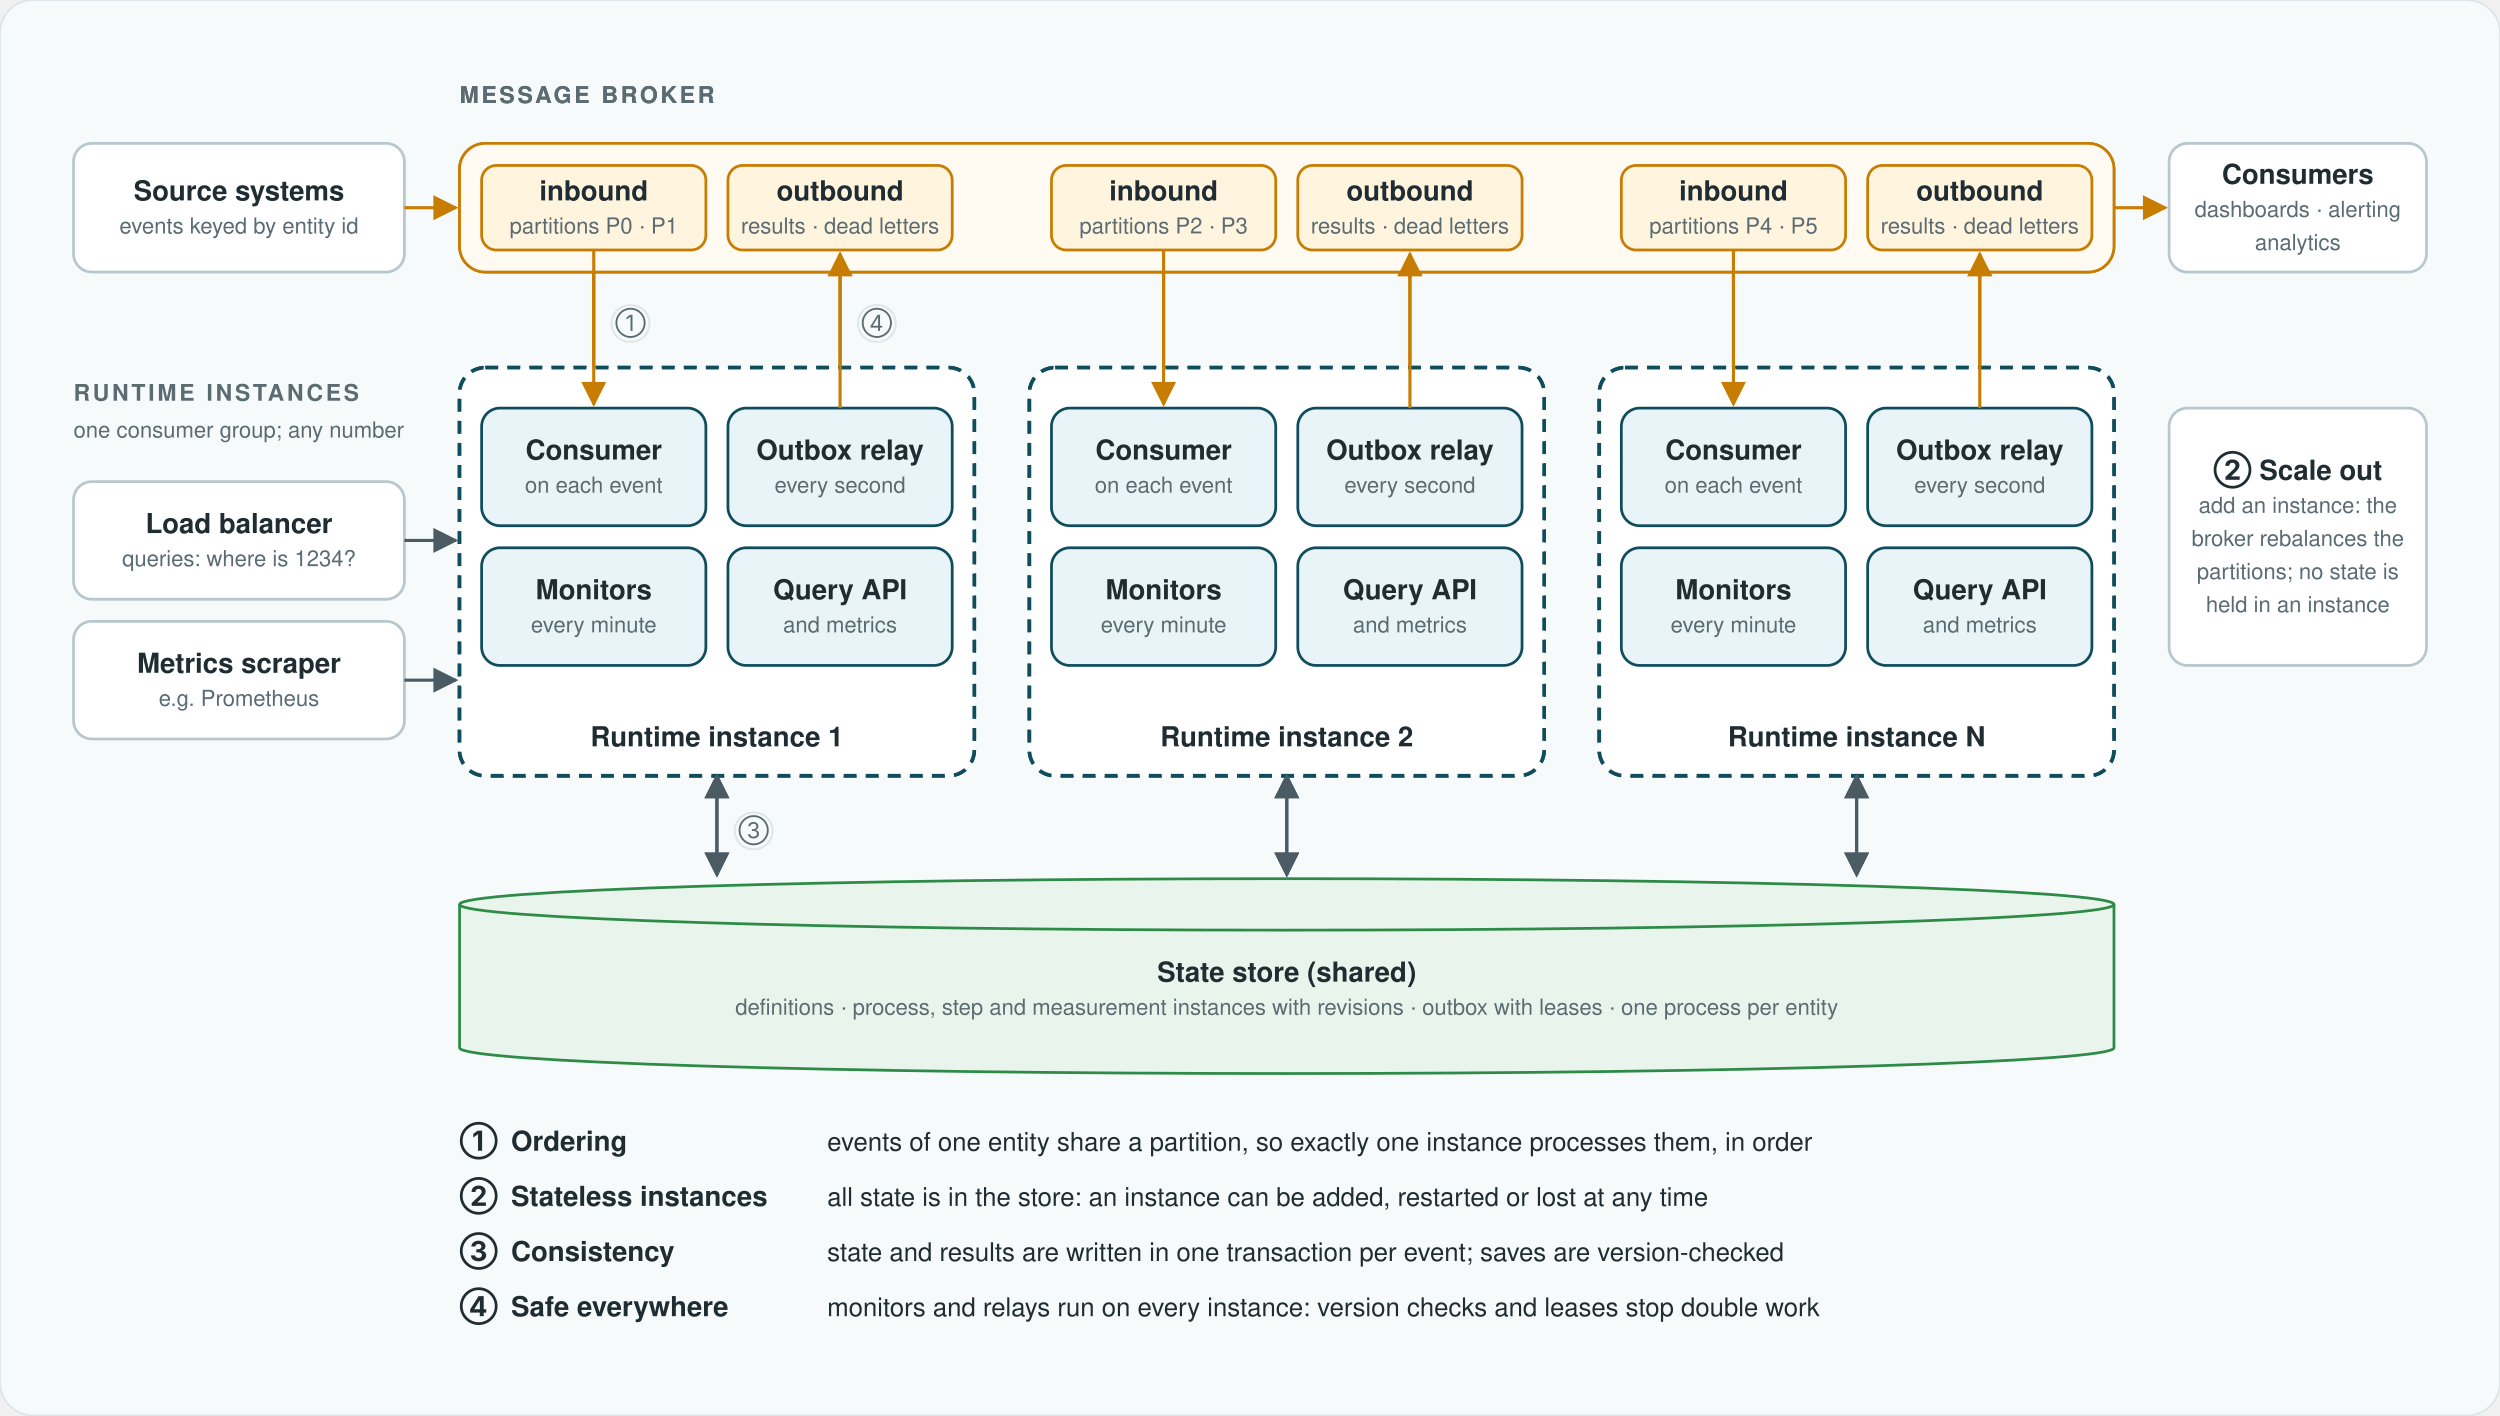
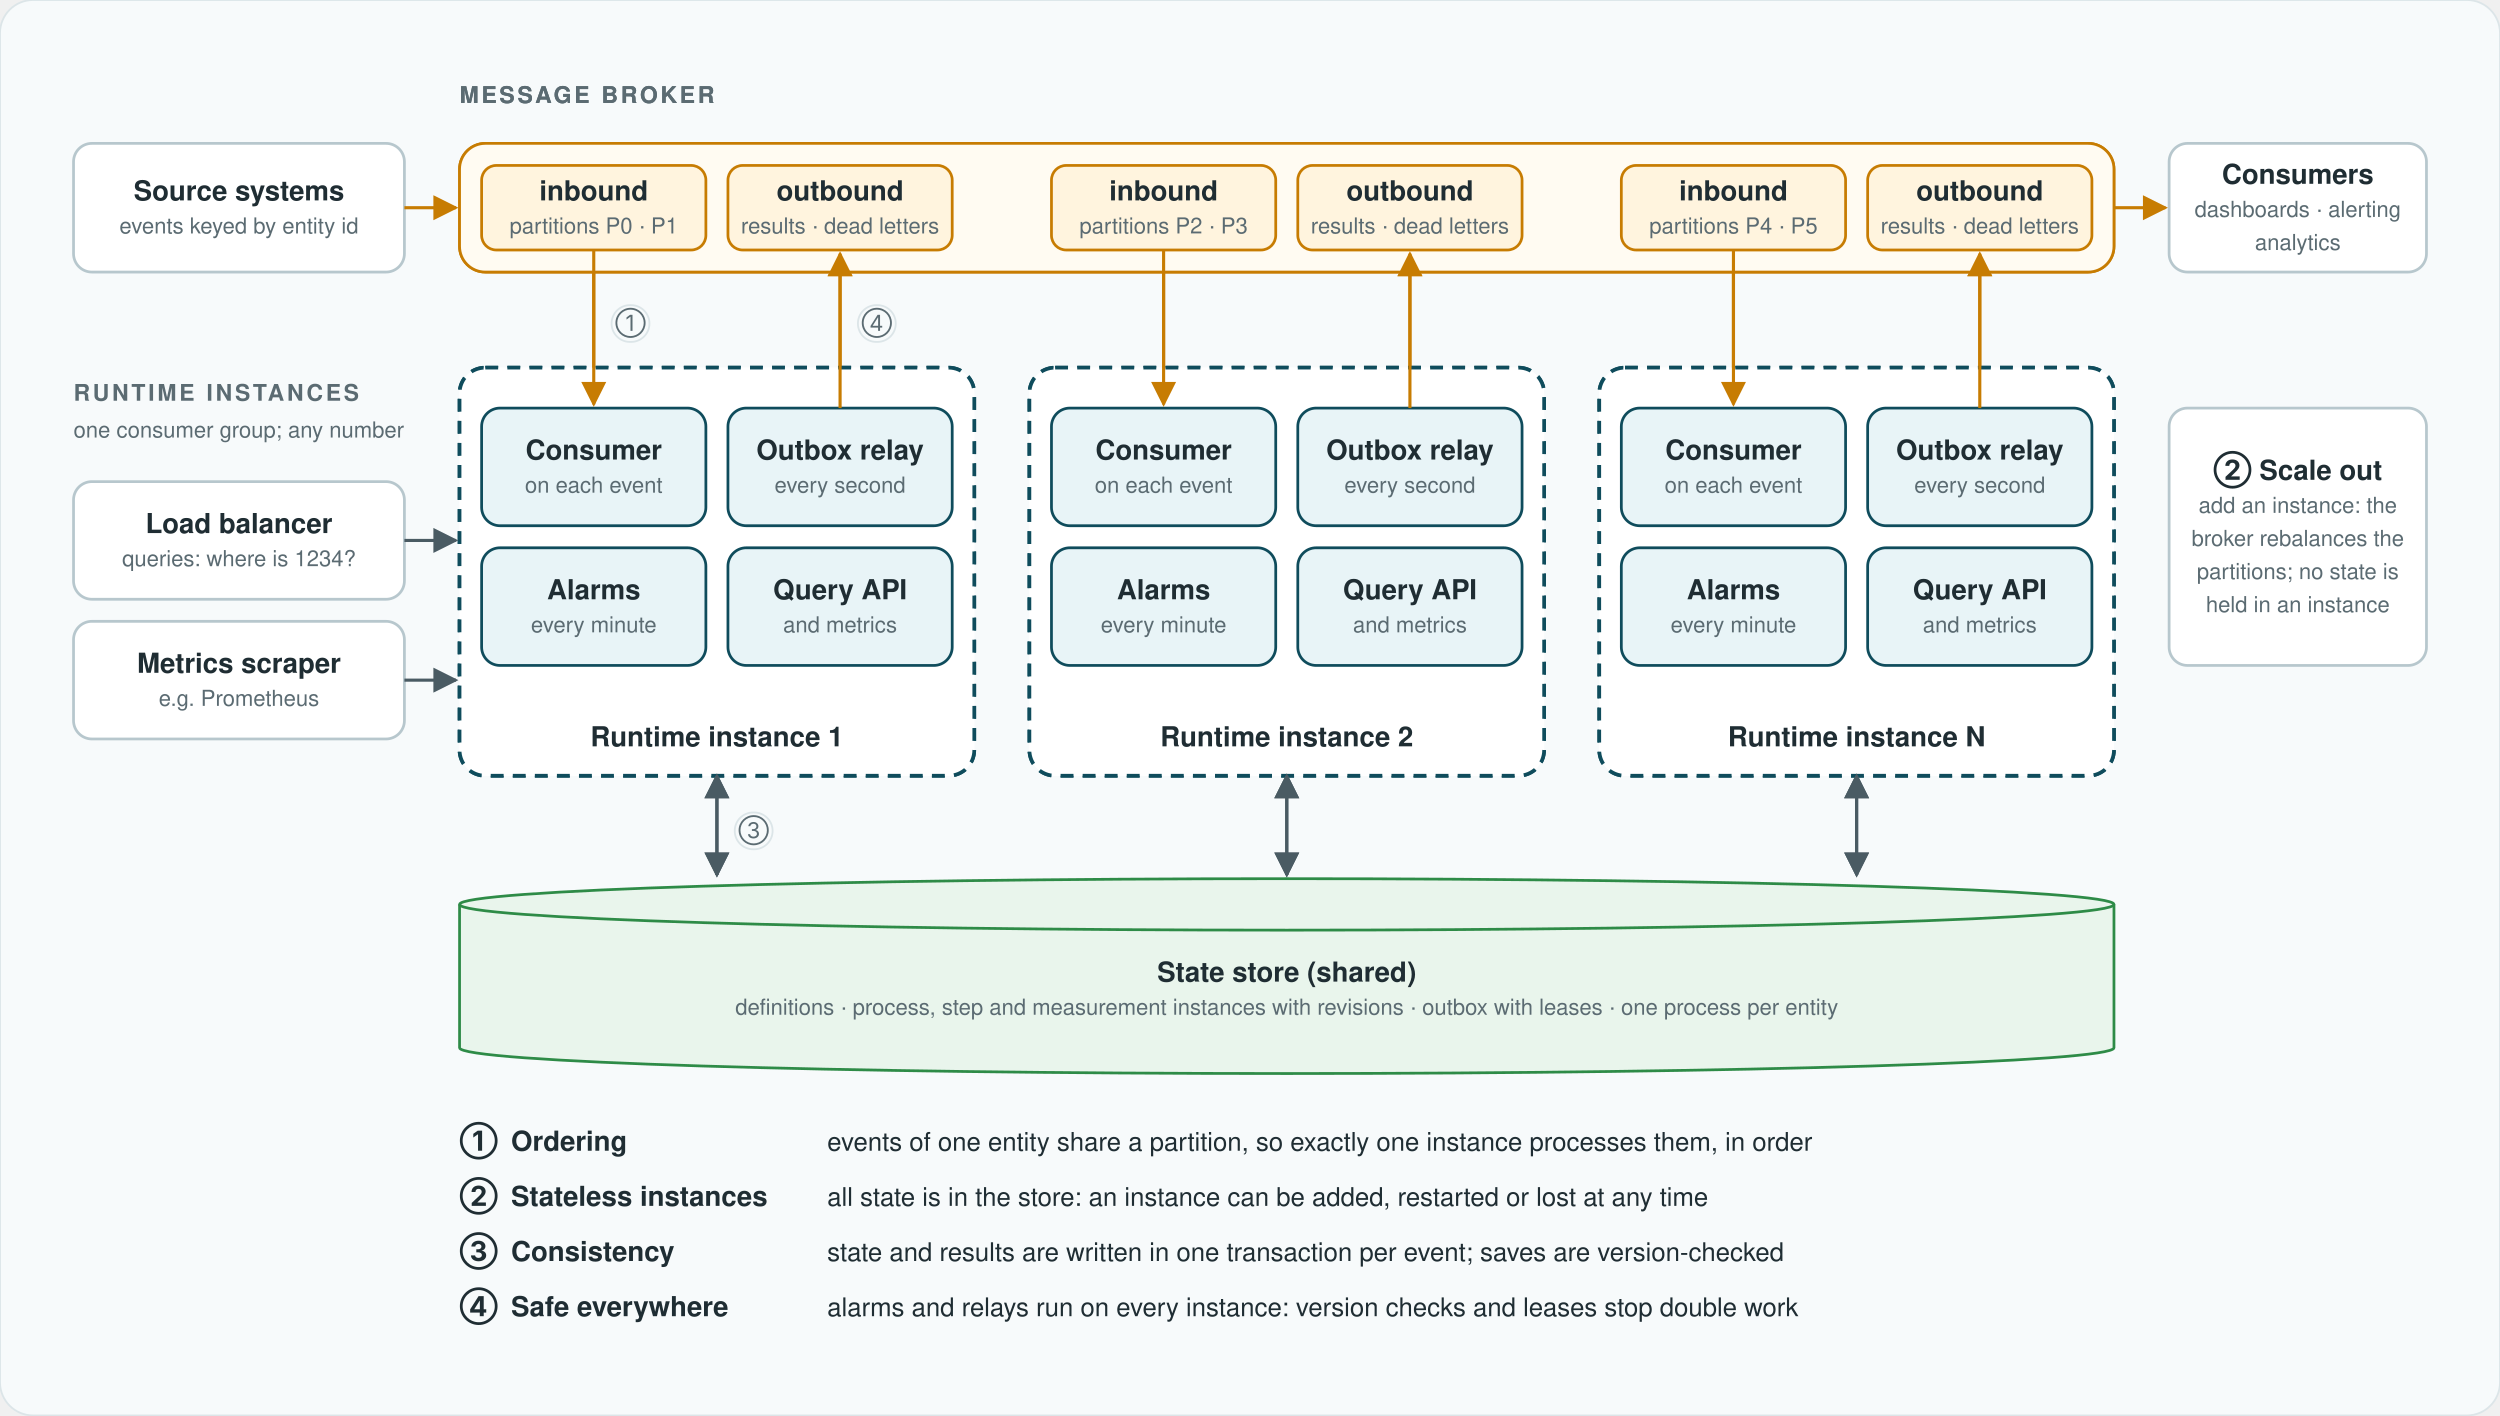
<svg xmlns="http://www.w3.org/2000/svg" width="1360" height="770" viewBox="0 0 1360 770" font-family="-apple-system, BlinkMacSystemFont, 'Segoe UI', Helvetica, Arial, sans-serif">
  <defs>
    <marker id="arr" viewBox="0 0 10 10" refX="9" refY="5" markerWidth="8" markerHeight="8" orient="auto-start-reverse">
      <path d="M0,0 L10,5 L0,10 z" fill="#4A5B63" />
    </marker>
    <marker id="arrK" viewBox="0 0 10 10" refX="9" refY="5" markerWidth="8" markerHeight="8" orient="auto-start-reverse">
      <path d="M0,0 L10,5 L0,10 z" fill="#C77C02" />
    </marker>
    <marker id="arrR" viewBox="0 0 10 10" refX="9" refY="5" markerWidth="8" markerHeight="8" orient="auto-start-reverse">
      <path d="M0,0 L10,5 L0,10 z" fill="#B3261E" />
    </marker>
    <style>
      .t  { font-size: 14px; fill: #1F2D33; }
      .tb { font-size: 15px; font-weight: 700; fill: #1F2D33; }
      .ts { font-size: 12px; fill: #5B6B72; }
      .mono { font-family: 'SFMono-Regular', Consolas, 'Liberation Mono', Menlo, monospace; font-size: 11.5px; fill: #0F4C5C; }
      .h  { font-size: 12.5px; font-weight: 700; letter-spacing: 1.5px; fill: #5B6B72; }
      .box { fill: #FFFFFF; stroke: #B7C7CD; stroke-width: 1.5; }
      .core { fill: #E8F4F7; stroke: #0F4C5C; stroke-width: 1.5; }
      .you { fill: #FFF8EC; stroke: #C77C02; stroke-width: 1.5; stroke-dasharray: 5 3; }
      .topic { fill: #FFF4DE; stroke: #C77C02; stroke-width: 1.5; }
      .db { fill: #E9F5EC; stroke: #2E8B47; stroke-width: 1.5; }
      .dead { fill: #FCEBEA; stroke: #B3261E; stroke-width: 1.5; }
      .band { fill: #FFFFFF; stroke: #DCE5E8; stroke-width: 1.2; }
      .edge { stroke: #4A5B63; stroke-width: 1.7; fill: none; }
      .kedge { stroke: #C77C02; stroke-width: 1.7; fill: none; }
      .redge { stroke: #B3261E; stroke-width: 1.5; fill: none; stroke-dasharray: 5 4; }
    </style>
  </defs>
  <rect width="1360" height="770" rx="18" fill="#F7FAFB" stroke="#DCE5E8" />
  <text x="250" y="56" text-anchor="start" class="h">MESSAGE BROKER</text>
  <rect x="250" y="78" width="900" height="70" rx="14" fill="#FFFBF2" stroke="#C77C02" stroke-width="1.5" />
  <rect x="262" y="90" width="122.0" height="46" rx="8" class="topic" />
  <text x="323.0" y="109.0" text-anchor="middle" class="tb">inbound</text>
  <text x="323.0" y="127.0" text-anchor="middle" class="ts">partitions P0 · P1</text>
  <rect x="396.0" y="90" width="122.0" height="46" rx="8" class="topic" />
  <text x="457.0" y="109.0" text-anchor="middle" class="tb">outbound</text>
  <text x="457.0" y="127.0" text-anchor="middle" class="ts">results · dead letters</text>
  <rect x="250" y="200" width="280" height="222" rx="14" fill="#FFFFFF" stroke="#0F4C5C" stroke-width="2" stroke-dasharray="7 5" />
  <text x="390.0" y="406" text-anchor="middle" class="tb">Runtime instance 1</text>
  <rect x="262" y="222" width="122.0" height="64" rx="10" class="core" />
  <text x="323.0" y="250.0" text-anchor="middle" class="tb">Consumer</text>
  <text x="323.0" y="268.0" text-anchor="middle" class="ts">on each event</text>
  <rect x="396.0" y="222" width="122.0" height="64" rx="10" class="core" />
  <text x="457.0" y="250.0" text-anchor="middle" class="tb">Outbox relay</text>
  <text x="457.0" y="268.0" text-anchor="middle" class="ts">every second</text>
  <rect x="262" y="298" width="122.0" height="64" rx="10" class="core" />
-   <text x="323.0" y="326.0" text-anchor="middle" class="tb">Monitors</text>
+   <text x="323.0" y="326.0" text-anchor="middle" class="tb">Alarms</text>
  <text x="323.0" y="344.0" text-anchor="middle" class="ts">every minute</text>
  <rect x="396.0" y="298" width="122.0" height="64" rx="10" class="core" />
  <text x="457.0" y="326.0" text-anchor="middle" class="tb">Query API</text>
  <text x="457.0" y="344.0" text-anchor="middle" class="ts">and metrics</text>
  <path d="M323.0,136 L323.0,220" class="kedge" marker-end="url(#arrK)" />
  <path d="M457.0,222 L457.0,138" class="kedge" marker-end="url(#arrK)" />
  <path d="M390.0,422 L390.0,476" class="edge" marker-end="url(#arr)" marker-start="url(#arr)" />
  <rect x="572" y="90" width="122.0" height="46" rx="8" class="topic" />
  <text x="633.0" y="109.0" text-anchor="middle" class="tb">inbound</text>
  <text x="633.0" y="127.0" text-anchor="middle" class="ts">partitions P2 · P3</text>
  <rect x="706.0" y="90" width="122.0" height="46" rx="8" class="topic" />
  <text x="767.0" y="109.0" text-anchor="middle" class="tb">outbound</text>
  <text x="767.0" y="127.0" text-anchor="middle" class="ts">results · dead letters</text>
  <rect x="560" y="200" width="280" height="222" rx="14" fill="#FFFFFF" stroke="#0F4C5C" stroke-width="2" stroke-dasharray="7 5" />
  <text x="700.0" y="406" text-anchor="middle" class="tb">Runtime instance 2</text>
  <rect x="572" y="222" width="122.0" height="64" rx="10" class="core" />
  <text x="633.0" y="250.0" text-anchor="middle" class="tb">Consumer</text>
  <text x="633.0" y="268.0" text-anchor="middle" class="ts">on each event</text>
  <rect x="706.0" y="222" width="122.0" height="64" rx="10" class="core" />
  <text x="767.0" y="250.0" text-anchor="middle" class="tb">Outbox relay</text>
  <text x="767.0" y="268.0" text-anchor="middle" class="ts">every second</text>
  <rect x="572" y="298" width="122.0" height="64" rx="10" class="core" />
-   <text x="633.0" y="326.0" text-anchor="middle" class="tb">Monitors</text>
+   <text x="633.0" y="326.0" text-anchor="middle" class="tb">Alarms</text>
  <text x="633.0" y="344.0" text-anchor="middle" class="ts">every minute</text>
  <rect x="706.0" y="298" width="122.0" height="64" rx="10" class="core" />
  <text x="767.0" y="326.0" text-anchor="middle" class="tb">Query API</text>
  <text x="767.0" y="344.0" text-anchor="middle" class="ts">and metrics</text>
  <path d="M633.0,136 L633.0,220" class="kedge" marker-end="url(#arrK)" />
  <path d="M767.0,222 L767.0,138" class="kedge" marker-end="url(#arrK)" />
  <path d="M700.0,422 L700.0,476" class="edge" marker-end="url(#arr)" marker-start="url(#arr)" />
  <rect x="882" y="90" width="122.0" height="46" rx="8" class="topic" />
  <text x="943.0" y="109.0" text-anchor="middle" class="tb">inbound</text>
  <text x="943.0" y="127.0" text-anchor="middle" class="ts">partitions P4 · P5</text>
  <rect x="1016.0" y="90" width="122.0" height="46" rx="8" class="topic" />
  <text x="1077.0" y="109.0" text-anchor="middle" class="tb">outbound</text>
  <text x="1077.0" y="127.0" text-anchor="middle" class="ts">results · dead letters</text>
  <rect x="870" y="200" width="280" height="222" rx="14" fill="#FFFFFF" stroke="#0F4C5C" stroke-width="2" stroke-dasharray="7 5" />
  <text x="1010.0" y="406" text-anchor="middle" class="tb">Runtime instance N</text>
  <rect x="882" y="222" width="122.0" height="64" rx="10" class="core" />
  <text x="943.0" y="250.0" text-anchor="middle" class="tb">Consumer</text>
  <text x="943.0" y="268.0" text-anchor="middle" class="ts">on each event</text>
  <rect x="1016.0" y="222" width="122.0" height="64" rx="10" class="core" />
  <text x="1077.0" y="250.0" text-anchor="middle" class="tb">Outbox relay</text>
  <text x="1077.0" y="268.0" text-anchor="middle" class="ts">every second</text>
  <rect x="882" y="298" width="122.0" height="64" rx="10" class="core" />
-   <text x="943.0" y="326.0" text-anchor="middle" class="tb">Monitors</text>
+   <text x="943.0" y="326.0" text-anchor="middle" class="tb">Alarms</text>
  <text x="943.0" y="344.0" text-anchor="middle" class="ts">every minute</text>
  <rect x="1016.0" y="298" width="122.0" height="64" rx="10" class="core" />
  <text x="1077.0" y="326.0" text-anchor="middle" class="tb">Query API</text>
  <text x="1077.0" y="344.0" text-anchor="middle" class="ts">and metrics</text>
  <path d="M943.0,136 L943.0,220" class="kedge" marker-end="url(#arrK)" />
  <path d="M1077.0,222 L1077.0,138" class="kedge" marker-end="url(#arrK)" />
  <path d="M1010.0,422 L1010.0,476" class="edge" marker-end="url(#arr)" marker-start="url(#arr)" />
  <rect x="332.7" y="166" width="20.6" height="20" rx="10" fill="#F7FAFB" stroke="#DCE5E8" />
  <text x="343.0" y="180" text-anchor="middle" class="ts">①</text>
  <rect x="466.7" y="166" width="20.6" height="20" rx="10" fill="#F7FAFB" stroke="#DCE5E8" />
  <text x="477.0" y="180" text-anchor="middle" class="ts">④</text>
  <rect x="399.7" y="442" width="20.6" height="20" rx="10" fill="#F7FAFB" stroke="#DCE5E8" />
  <text x="410.0" y="456" text-anchor="middle" class="ts">③</text>
  <text x="250" y="56" text-anchor="start" class="h">MESSAGE BROKER</text>
  <rect x="250" y="78" width="900" height="70" rx="14" fill="#FFFBF2" stroke="#C77C02" stroke-width="1.5" />
  <rect x="262" y="90" width="122.0" height="46" rx="8" class="topic" />
  <text x="323.0" y="109.0" text-anchor="middle" class="tb">inbound</text>
  <text x="323.0" y="127.0" text-anchor="middle" class="ts">partitions P0 · P1</text>
  <rect x="396.0" y="90" width="122.0" height="46" rx="8" class="topic" />
  <text x="457.0" y="109.0" text-anchor="middle" class="tb">outbound</text>
  <text x="457.0" y="127.0" text-anchor="middle" class="ts">results · dead letters</text>
  <rect x="250" y="200" width="280" height="222" rx="14" fill="#FFFFFF" stroke="#0F4C5C" stroke-width="2" stroke-dasharray="7 5" />
  <text x="390.0" y="406" text-anchor="middle" class="tb">Runtime instance 1</text>
  <rect x="262" y="222" width="122.0" height="64" rx="10" class="core" />
  <text x="323.0" y="250.0" text-anchor="middle" class="tb">Consumer</text>
  <text x="323.0" y="268.0" text-anchor="middle" class="ts">on each event</text>
  <rect x="396.0" y="222" width="122.0" height="64" rx="10" class="core" />
  <text x="457.0" y="250.0" text-anchor="middle" class="tb">Outbox relay</text>
  <text x="457.0" y="268.0" text-anchor="middle" class="ts">every second</text>
  <rect x="262" y="298" width="122.0" height="64" rx="10" class="core" />
-   <text x="323.0" y="326.0" text-anchor="middle" class="tb">Monitors</text>
+   <text x="323.0" y="326.0" text-anchor="middle" class="tb">Alarms</text>
  <text x="323.0" y="344.0" text-anchor="middle" class="ts">every minute</text>
  <rect x="396.0" y="298" width="122.0" height="64" rx="10" class="core" />
  <text x="457.0" y="326.0" text-anchor="middle" class="tb">Query API</text>
  <text x="457.0" y="344.0" text-anchor="middle" class="ts">and metrics</text>
  <path d="M323.0,136 L323.0,220" class="kedge" marker-end="url(#arrK)" />
  <path d="M457.0,222 L457.0,138" class="kedge" marker-end="url(#arrK)" />
  <path d="M390.0,422 L390.0,476" class="edge" marker-end="url(#arr)" marker-start="url(#arr)" />
  <rect x="572" y="90" width="122.0" height="46" rx="8" class="topic" />
  <text x="633.0" y="109.0" text-anchor="middle" class="tb">inbound</text>
  <text x="633.0" y="127.0" text-anchor="middle" class="ts">partitions P2 · P3</text>
  <rect x="706.0" y="90" width="122.0" height="46" rx="8" class="topic" />
  <text x="767.0" y="109.0" text-anchor="middle" class="tb">outbound</text>
  <text x="767.0" y="127.0" text-anchor="middle" class="ts">results · dead letters</text>
  <rect x="560" y="200" width="280" height="222" rx="14" fill="#FFFFFF" stroke="#0F4C5C" stroke-width="2" stroke-dasharray="7 5" />
  <text x="700.0" y="406" text-anchor="middle" class="tb">Runtime instance 2</text>
  <rect x="572" y="222" width="122.0" height="64" rx="10" class="core" />
  <text x="633.0" y="250.0" text-anchor="middle" class="tb">Consumer</text>
  <text x="633.0" y="268.0" text-anchor="middle" class="ts">on each event</text>
  <rect x="706.0" y="222" width="122.0" height="64" rx="10" class="core" />
  <text x="767.0" y="250.0" text-anchor="middle" class="tb">Outbox relay</text>
  <text x="767.0" y="268.0" text-anchor="middle" class="ts">every second</text>
  <rect x="572" y="298" width="122.0" height="64" rx="10" class="core" />
-   <text x="633.0" y="326.0" text-anchor="middle" class="tb">Monitors</text>
+   <text x="633.0" y="326.0" text-anchor="middle" class="tb">Alarms</text>
  <text x="633.0" y="344.0" text-anchor="middle" class="ts">every minute</text>
  <rect x="706.0" y="298" width="122.0" height="64" rx="10" class="core" />
  <text x="767.0" y="326.0" text-anchor="middle" class="tb">Query API</text>
  <text x="767.0" y="344.0" text-anchor="middle" class="ts">and metrics</text>
  <path d="M633.0,136 L633.0,220" class="kedge" marker-end="url(#arrK)" />
  <path d="M767.0,222 L767.0,138" class="kedge" marker-end="url(#arrK)" />
  <path d="M700.0,422 L700.0,476" class="edge" marker-end="url(#arr)" marker-start="url(#arr)" />
  <rect x="882" y="90" width="122.0" height="46" rx="8" class="topic" />
  <text x="943.0" y="109.0" text-anchor="middle" class="tb">inbound</text>
  <text x="943.0" y="127.0" text-anchor="middle" class="ts">partitions P4 · P5</text>
  <rect x="1016.0" y="90" width="122.0" height="46" rx="8" class="topic" />
  <text x="1077.0" y="109.0" text-anchor="middle" class="tb">outbound</text>
  <text x="1077.0" y="127.0" text-anchor="middle" class="ts">results · dead letters</text>
  <rect x="870" y="200" width="280" height="222" rx="14" fill="#FFFFFF" stroke="#0F4C5C" stroke-width="2" stroke-dasharray="7 5" />
  <text x="1010.0" y="406" text-anchor="middle" class="tb">Runtime instance N</text>
  <rect x="882" y="222" width="122.0" height="64" rx="10" class="core" />
  <text x="943.0" y="250.0" text-anchor="middle" class="tb">Consumer</text>
  <text x="943.0" y="268.0" text-anchor="middle" class="ts">on each event</text>
  <rect x="1016.0" y="222" width="122.0" height="64" rx="10" class="core" />
  <text x="1077.0" y="250.0" text-anchor="middle" class="tb">Outbox relay</text>
  <text x="1077.0" y="268.0" text-anchor="middle" class="ts">every second</text>
  <rect x="882" y="298" width="122.0" height="64" rx="10" class="core" />
-   <text x="943.0" y="326.0" text-anchor="middle" class="tb">Monitors</text>
+   <text x="943.0" y="326.0" text-anchor="middle" class="tb">Alarms</text>
  <text x="943.0" y="344.0" text-anchor="middle" class="ts">every minute</text>
  <rect x="1016.0" y="298" width="122.0" height="64" rx="10" class="core" />
  <text x="1077.0" y="326.0" text-anchor="middle" class="tb">Query API</text>
  <text x="1077.0" y="344.0" text-anchor="middle" class="ts">and metrics</text>
  <path d="M943.0,136 L943.0,220" class="kedge" marker-end="url(#arrK)" />
  <path d="M1077.0,222 L1077.0,138" class="kedge" marker-end="url(#arrK)" />
  <path d="M1010.0,422 L1010.0,476" class="edge" marker-end="url(#arr)" marker-start="url(#arr)" />
  <path d="M250,492 L250,570 A450.0,14 0 0 0 1150,570 L1150,492" class="db" />
  <ellipse cx="700.0" cy="492" rx="450.0" ry="14" class="db" />
  <text x="700.0" y="534.0" text-anchor="middle" class="tb">State store (shared)</text>
  <text x="700.0" y="552.0" text-anchor="middle" class="ts">definitions · process, step and measurement instances with revisions · outbox with leases · one process per entity</text>
  <text x="40" y="218" text-anchor="start" class="h">RUNTIME INSTANCES</text>
  <text x="40" y="238" text-anchor="start" class="ts">one consumer group; any number</text>
  <rect x="40" y="78" width="180" height="70" rx="10" class="box" />
  <text x="130.0" y="109.0" text-anchor="middle" class="tb">Source systems</text>
  <text x="130.0" y="127.0" text-anchor="middle" class="ts">events keyed by entity id</text>
  <path d="M220,113.0 L248,113.0" class="kedge" marker-end="url(#arrK)" />
  <rect x="40" y="262" width="180" height="64" rx="10" class="box" />
  <text x="130.0" y="290.0" text-anchor="middle" class="tb">Load balancer</text>
  <text x="130.0" y="308.0" text-anchor="middle" class="ts">queries: where is 1234?</text>
  <path d="M220,294 L248,294" class="edge" marker-end="url(#arr)" />
  <rect x="40" y="338" width="180" height="64" rx="10" class="box" />
  <text x="130.0" y="366.0" text-anchor="middle" class="tb">Metrics scraper</text>
  <text x="130.0" y="384.0" text-anchor="middle" class="ts">e.g. Prometheus</text>
  <path d="M220,370 L248,370" class="edge" marker-end="url(#arr)" />
  <rect x="1180" y="78" width="140" height="70" rx="10" class="box" />
  <text x="1250.0" y="100.0" text-anchor="middle" class="tb">Consumers</text>
  <text x="1250.0" y="118.0" text-anchor="middle" class="ts">dashboards · alerting</text>
  <text x="1250.0" y="136.0" text-anchor="middle" class="ts">analytics</text>
  <path d="M1150,113.0 L1178,113.0" class="kedge" marker-end="url(#arrK)" />
  <rect x="1180" y="222" width="140" height="140" rx="10" class="box" />
  <text x="1250.0" y="261.0" text-anchor="middle" class="tb">② Scale out</text>
  <text x="1250.0" y="279.0" text-anchor="middle" class="ts">add an instance: the</text>
  <text x="1250.0" y="297.0" text-anchor="middle" class="ts">broker rebalances the</text>
  <text x="1250.0" y="315.0" text-anchor="middle" class="ts">partitions; no state is</text>
  <text x="1250.0" y="333.0" text-anchor="middle" class="ts">held in an instance</text>
  <text x="250" y="626" text-anchor="start" class="tb">①</text>
  <text x="278" y="626" text-anchor="start" class="tb">Ordering</text>
  <text x="450" y="626" text-anchor="start" class="t">events of one entity share a partition, so exactly one instance processes them, in order</text>
  <text x="250" y="656" text-anchor="start" class="tb">②</text>
  <text x="278" y="656" text-anchor="start" class="tb">Stateless instances</text>
  <text x="450" y="656" text-anchor="start" class="t">all state is in the store: an instance can be added, restarted or lost at any time</text>
  <text x="250" y="686" text-anchor="start" class="tb">③</text>
  <text x="278" y="686" text-anchor="start" class="tb">Consistency</text>
  <text x="450" y="686" text-anchor="start" class="t">state and results are written in one transaction per event; saves are version-checked</text>
  <text x="250" y="716" text-anchor="start" class="tb">④</text>
  <text x="278" y="716" text-anchor="start" class="tb">Safe everywhere</text>
-   <text x="450" y="716" text-anchor="start" class="t">monitors and relays run on every instance: version checks and leases stop double work</text>
+   <text x="450" y="716" text-anchor="start" class="t">alarms and relays run on every instance: version checks and leases stop double work</text>
</svg>
